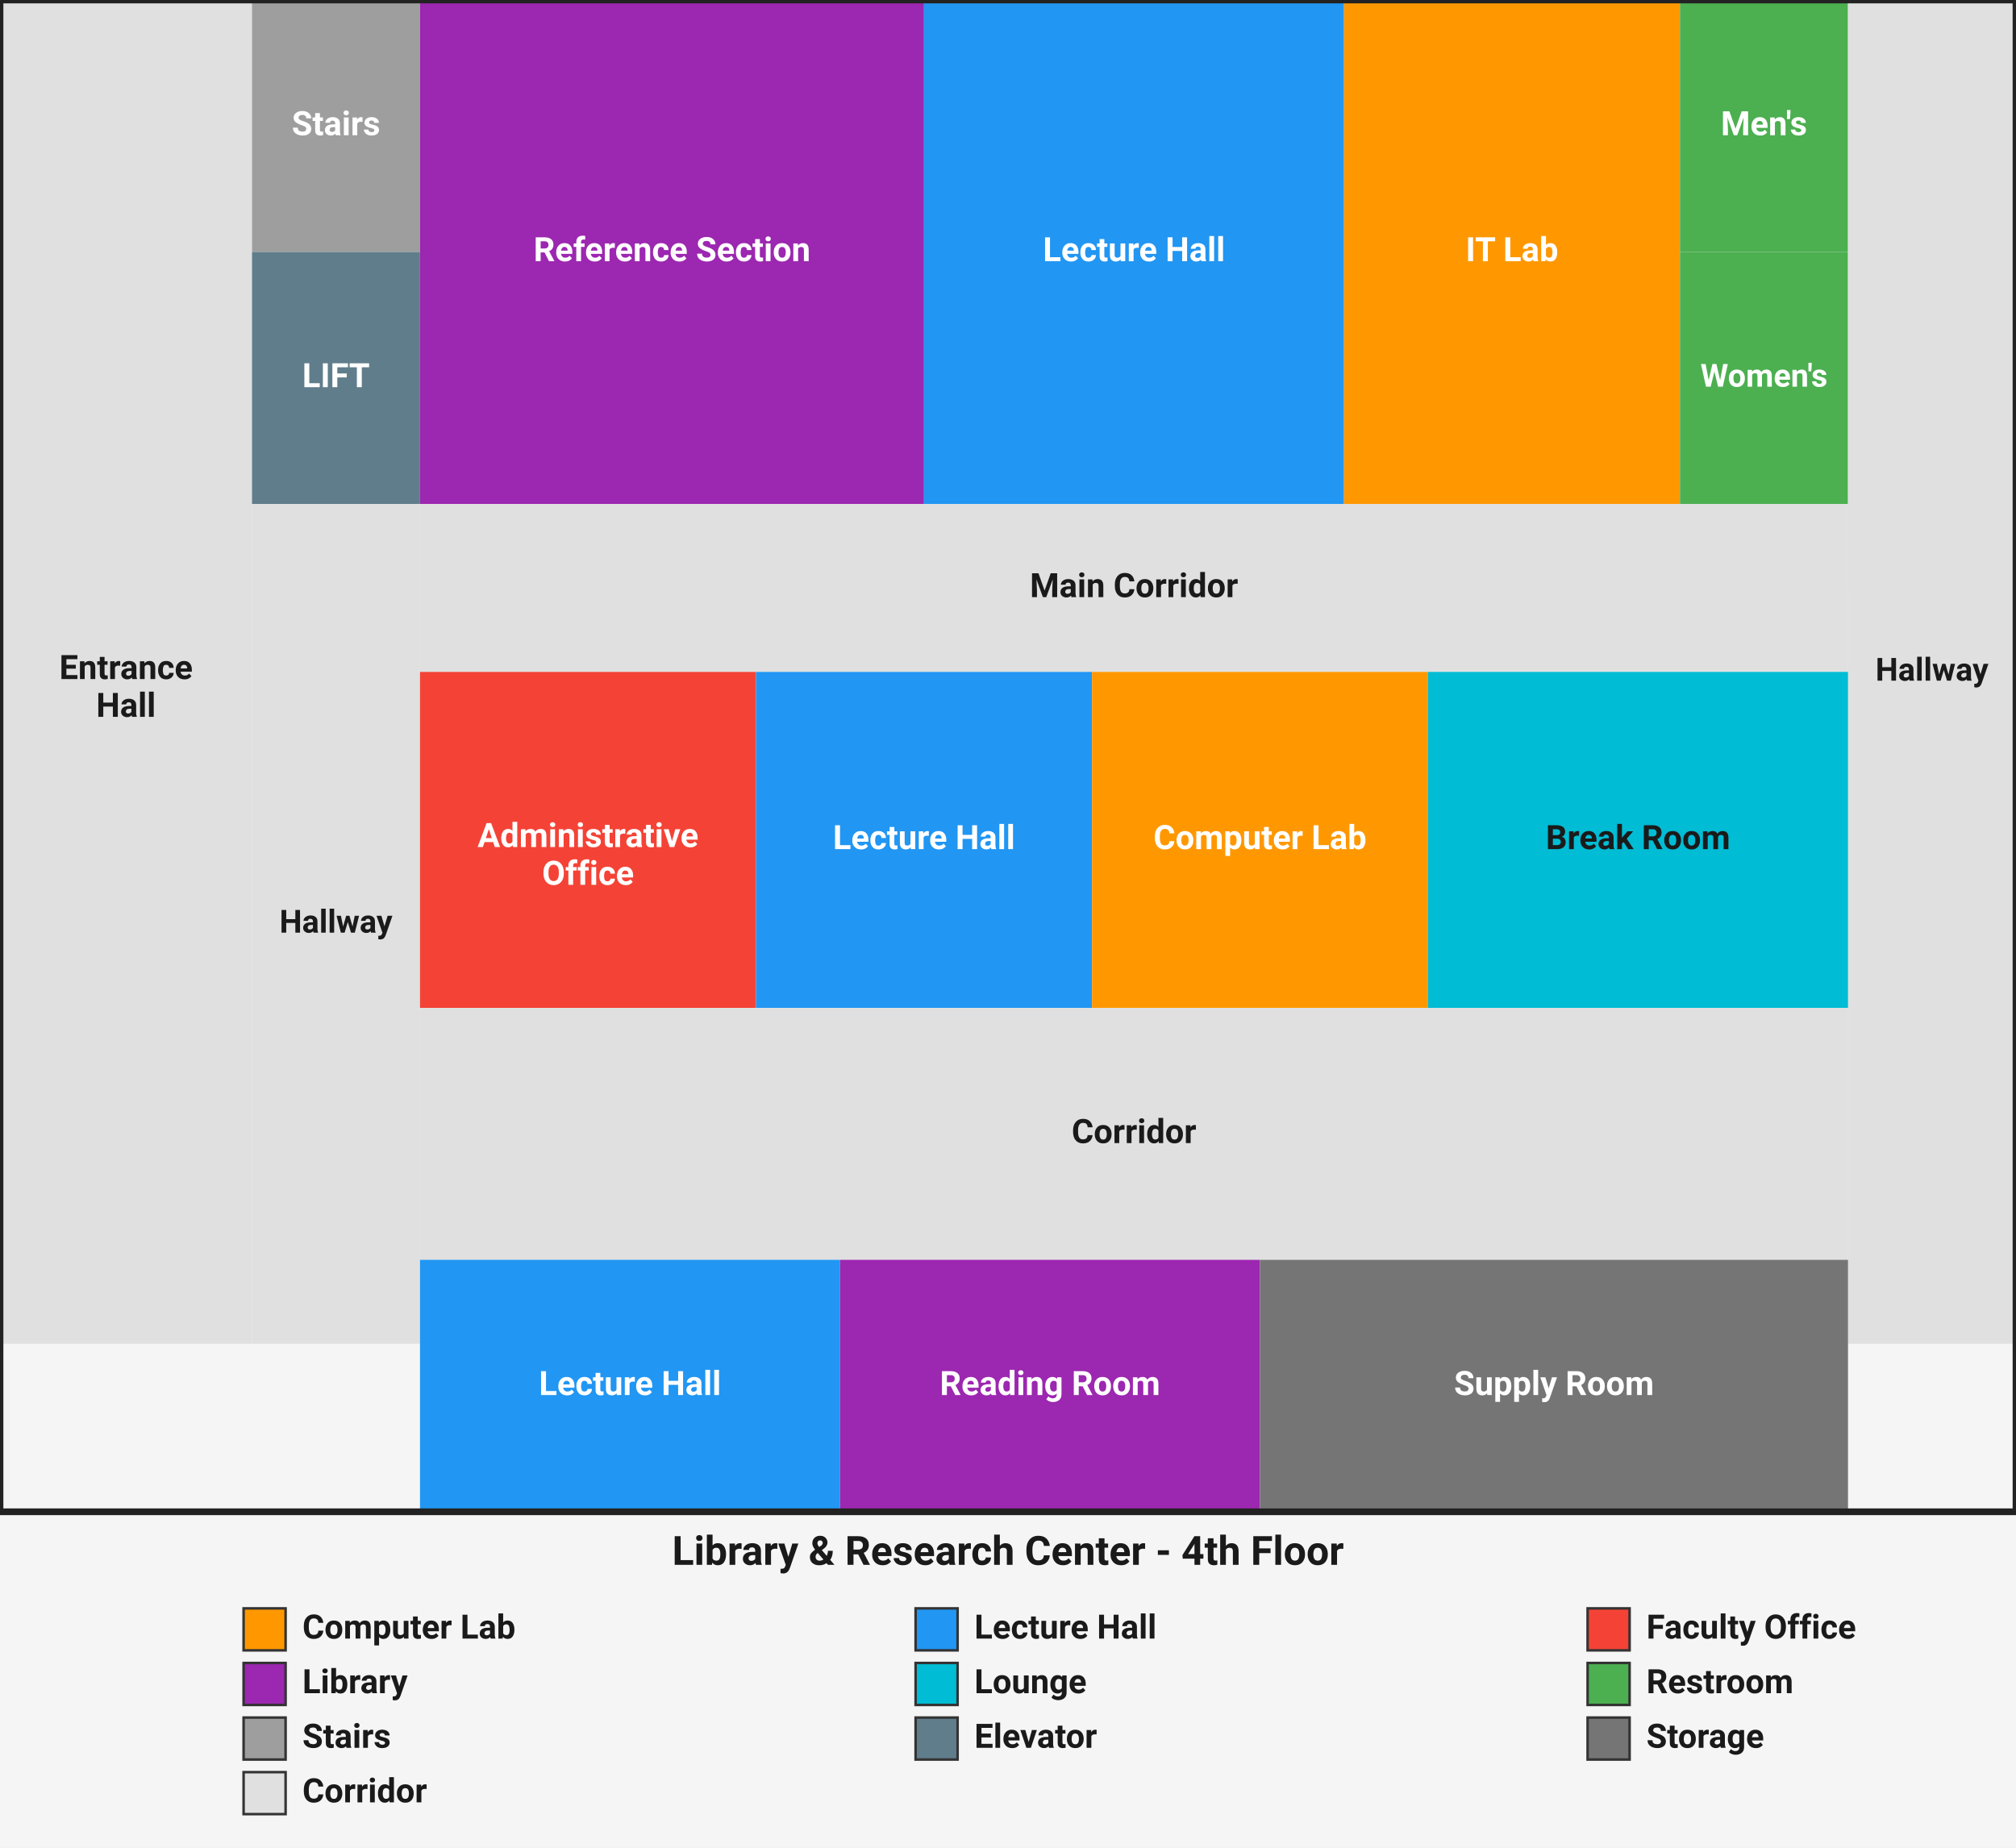
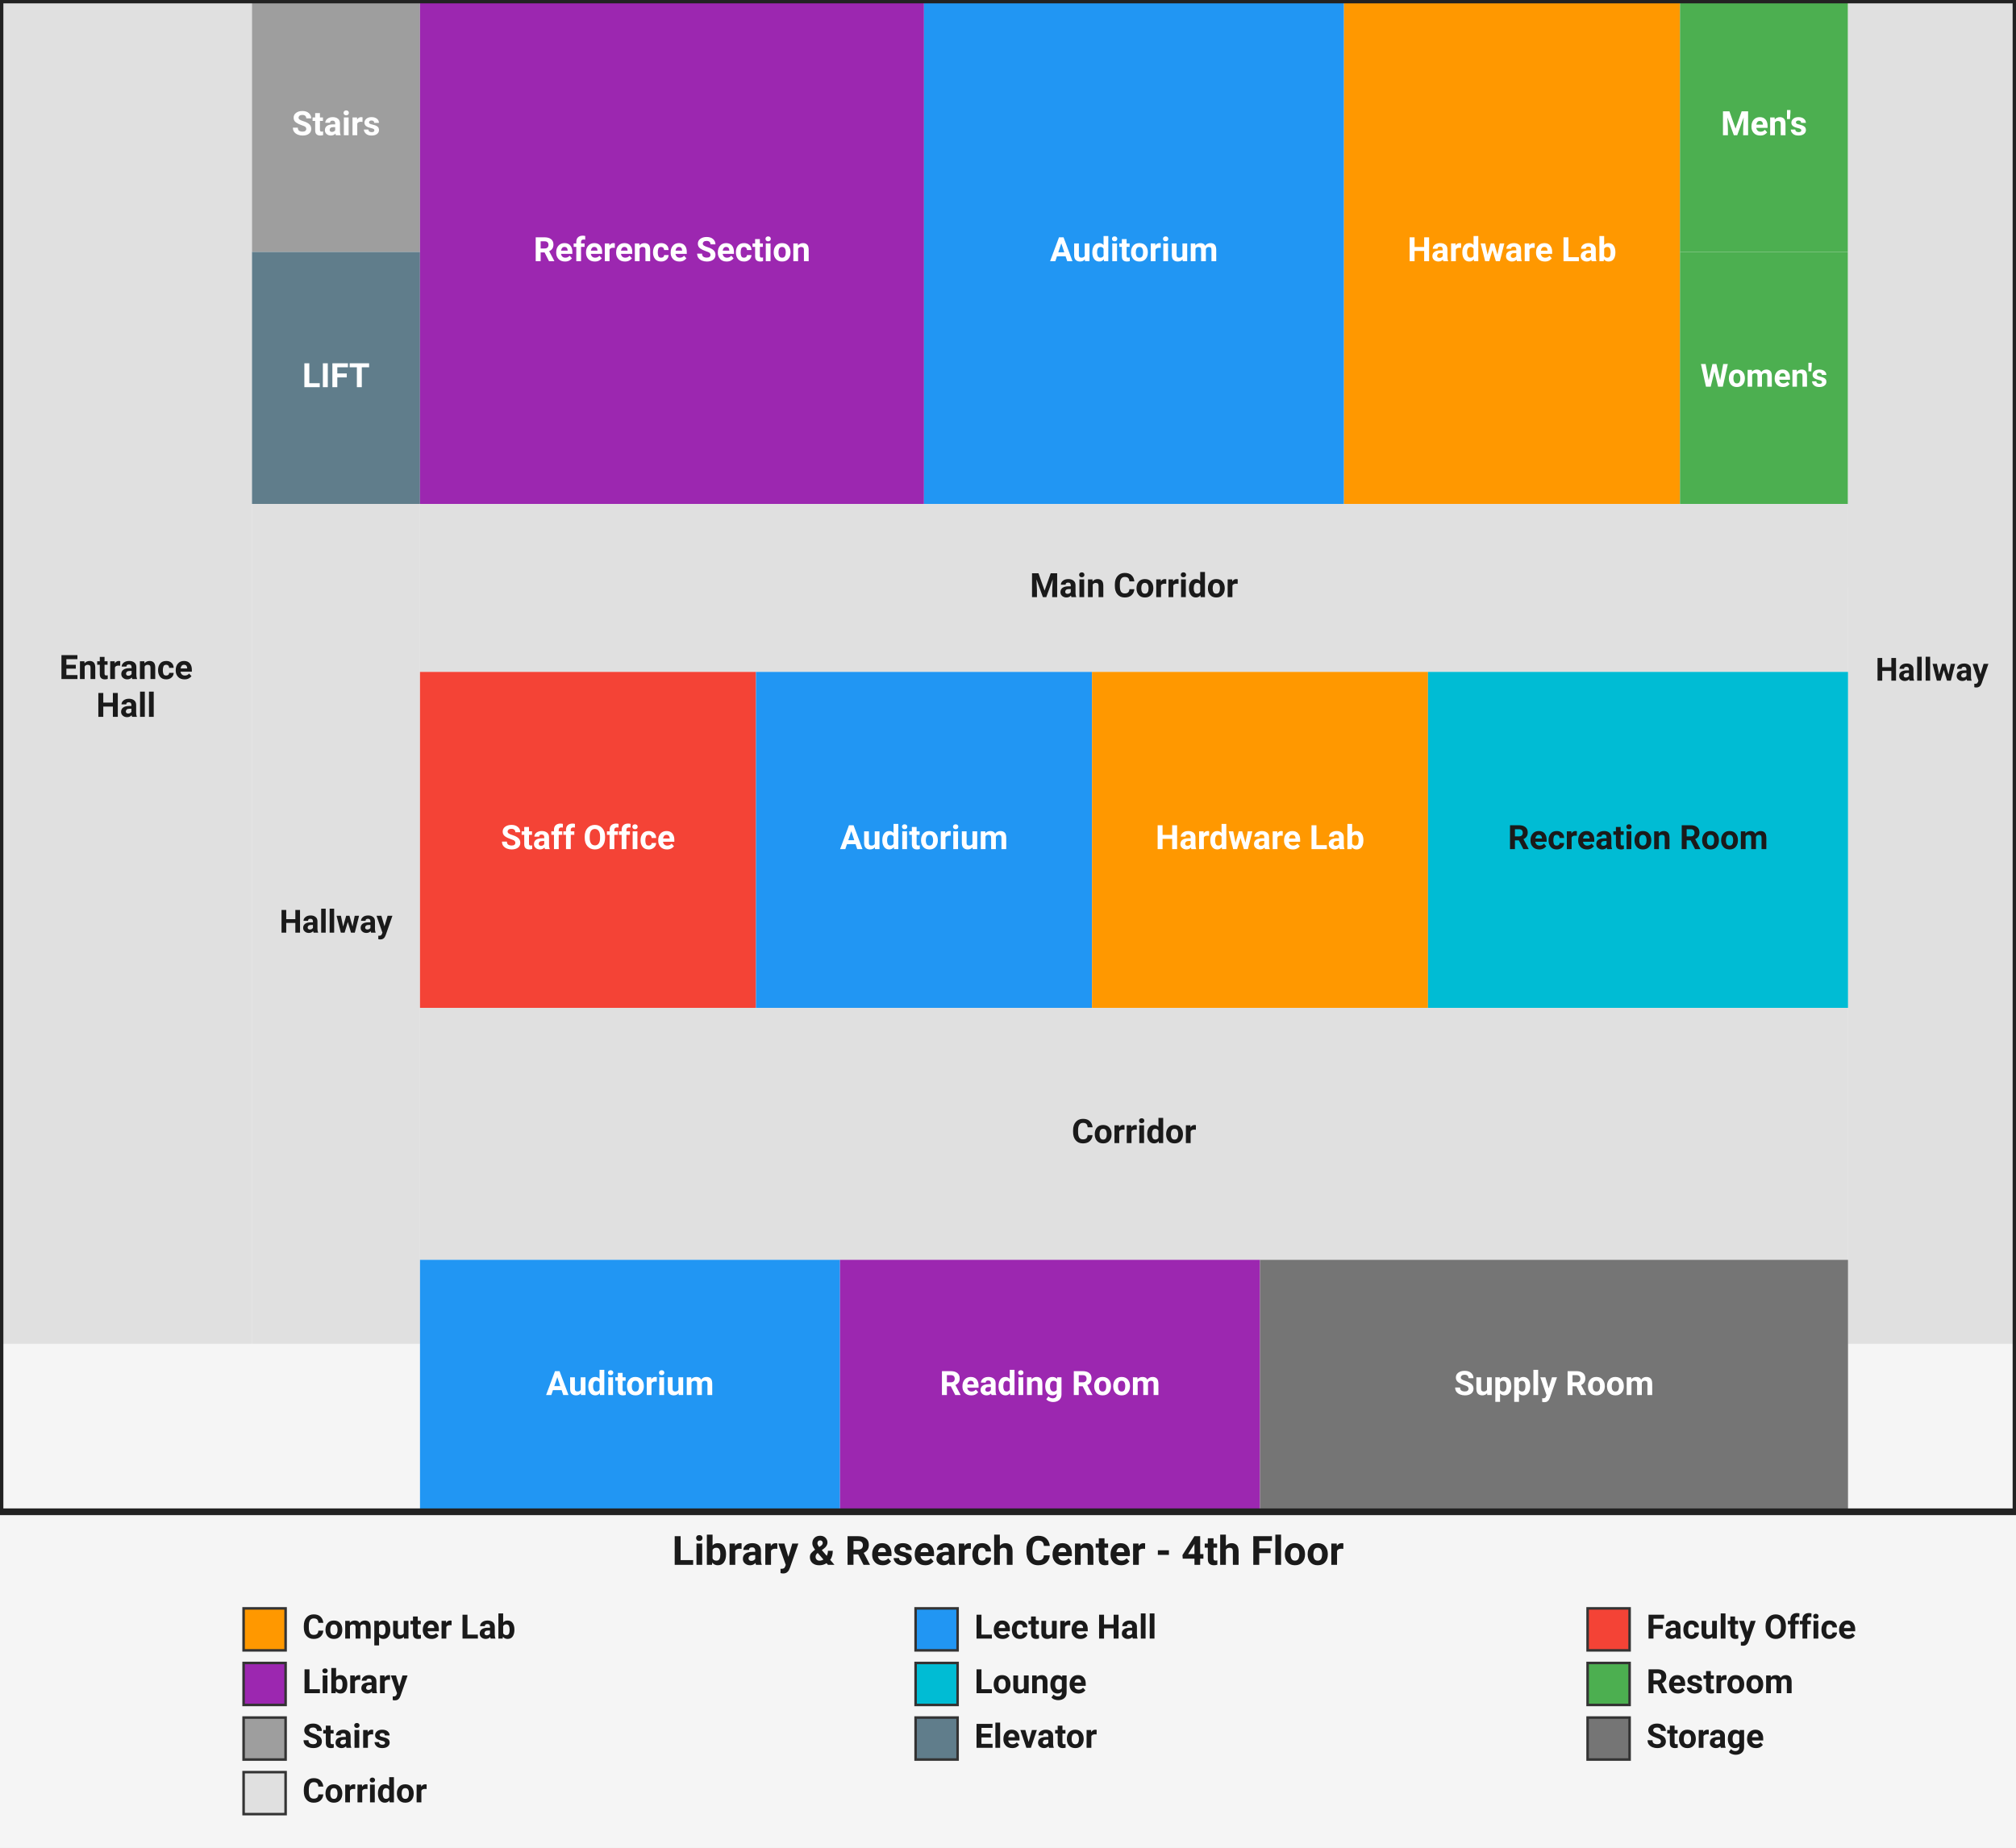
<svg xmlns="http://www.w3.org/2000/svg" viewBox="0 0 2400 2200" width="2400" height="2200" style="display:block; max-width:100%; height:auto;">
  <defs>
    <style>
      text { 
        -webkit-font-smoothing: antialiased;
        -moz-osx-font-smoothing: grayscale;
      }
    </style>
  </defs>
  <rect x="0" y="0" width="2400" height="2200" fill="#f5f5f5" />
  <rect x="0" y="0" width="300" height="1600" fill="#E0E0E0" stroke="none" />
  <g>
    <text x="150.0" y="797.5" font-family="Roboto,Segoe UI,Arial,sans-serif" font-size="40" font-weight="600" fill="#1a1a1a" text-anchor="middle" dominant-baseline="middle">
                  Entrance
                </text>
    <text x="150.0" y="842.5" font-family="Roboto,Segoe UI,Arial,sans-serif" font-size="40" font-weight="600" fill="#1a1a1a" text-anchor="middle" dominant-baseline="middle">
                  Hall
                </text>
  </g>
  <rect x="300" y="0" width="200" height="300" fill="#9E9E9E" stroke="none" />
  <text x="400.0" y="150.0" font-family="Roboto,Segoe UI,Arial,sans-serif" font-size="40" font-weight="600" fill="white" text-anchor="middle" dominant-baseline="middle">
              Stairs
            </text>
  <rect x="300" y="300" width="200" height="300" fill="#607D8B" stroke="none" />
  <text x="400.0" y="450.0" font-family="Roboto,Segoe UI,Arial,sans-serif" font-size="40" font-weight="600" fill="white" text-anchor="middle" dominant-baseline="middle">
              LIFT
            </text>
  <rect x="300" y="600" width="200" height="1000" fill="#E0E0E0" stroke="none" />
  <text x="400.0" y="1100.0" font-family="Roboto,Segoe UI,Arial,sans-serif" font-size="38" font-weight="600" fill="#1a1a1a" text-anchor="middle" dominant-baseline="middle">
              Hallway
            </text>
  <rect x="500" y="0" width="600" height="600" fill="#9C27B0" stroke="none" />
  <text x="800.0" y="300.0" font-family="Roboto,Segoe UI,Arial,sans-serif" font-size="40" font-weight="600" fill="white" text-anchor="middle" dominant-baseline="middle">
              Reference Section
            </text>
  <rect x="1100" y="0" width="500" height="600" fill="#2196F3" stroke="none" />
  <text x="1350.0" y="300.0" font-family="Roboto,Segoe UI,Arial,sans-serif" font-size="40" font-weight="600" fill="white" text-anchor="middle" dominant-baseline="middle">
-               Lecture Hall
+               Auditorium
            </text>
  <rect x="1600" y="0" width="400" height="600" fill="#FF9800" stroke="none" />
  <text x="1800.0" y="300.0" font-family="Roboto,Segoe UI,Arial,sans-serif" font-size="40" font-weight="600" fill="white" text-anchor="middle" dominant-baseline="middle">
-               IT Lab
+               Hardware Lab
            </text>
  <rect x="2000" y="0" width="200" height="300" fill="#4CAF50" stroke="none" />
  <text x="2100.0" y="150.0" font-family="Roboto,Segoe UI,Arial,sans-serif" font-size="40" font-weight="600" fill="white" text-anchor="middle" dominant-baseline="middle">
              Men's
            </text>
  <rect x="2000" y="300" width="200" height="300" fill="#4CAF50" stroke="none" />
  <text x="2100.0" y="450.0" font-family="Roboto,Segoe UI,Arial,sans-serif" font-size="38" font-weight="600" fill="white" text-anchor="middle" dominant-baseline="middle">
              Women's
            </text>
  <rect x="2000" y="600" width="200" height="100" fill="#E0E0E0" stroke="none" />
  <rect x="2200" y="0" width="200" height="1600" fill="#E0E0E0" stroke="none" />
  <text x="2300.0" y="800.0" font-family="Roboto,Segoe UI,Arial,sans-serif" font-size="38" font-weight="600" fill="#1a1a1a" text-anchor="middle" dominant-baseline="middle">
              Hallway
            </text>
  <rect x="500" y="600" width="1700" height="200" fill="#E0E0E0" stroke="none" />
  <text x="1350.0" y="700.0" font-family="Roboto,Segoe UI,Arial,sans-serif" font-size="40" font-weight="600" fill="#1a1a1a" text-anchor="middle" dominant-baseline="middle">
              Main Corridor
            </text>
  <rect x="500" y="800" width="400" height="400" fill="#F44336" stroke="none" />
-   <g>
-     <text x="700.0" y="997.5" font-family="Roboto,Segoe UI,Arial,sans-serif" font-size="40" font-weight="600" fill="white" text-anchor="middle" dominant-baseline="middle">
-                   Administrative
-                 </text>
-     <text x="700.0" y="1042.5" font-family="Roboto,Segoe UI,Arial,sans-serif" font-size="40" font-weight="600" fill="white" text-anchor="middle" dominant-baseline="middle">
-                   Office
-                 </text>
-   </g>
+   <text x="700.0" y="1000.0" font-family="Roboto,Segoe UI,Arial,sans-serif" font-size="40" font-weight="600" fill="white" text-anchor="middle" dominant-baseline="middle">
+               Staff Office
+             </text>
  <rect x="900" y="800" width="400" height="400" fill="#2196F3" stroke="none" />
  <text x="1100.0" y="1000.0" font-family="Roboto,Segoe UI,Arial,sans-serif" font-size="40" font-weight="600" fill="white" text-anchor="middle" dominant-baseline="middle">
-               Lecture Hall
+               Auditorium
            </text>
  <rect x="1300" y="800" width="400" height="400" fill="#FF9800" stroke="none" />
  <text x="1500.0" y="1000.0" font-family="Roboto,Segoe UI,Arial,sans-serif" font-size="40" font-weight="600" fill="white" text-anchor="middle" dominant-baseline="middle">
-               Computer Lab
+               Hardware Lab
            </text>
  <rect x="1700" y="800" width="500" height="400" fill="#00BCD4" stroke="none" />
  <text x="1950.0" y="1000.0" font-family="Roboto,Segoe UI,Arial,sans-serif" font-size="40" font-weight="600" fill="#1a1a1a" text-anchor="middle" dominant-baseline="middle">
-               Break Room
+               Recreation Room
            </text>
  <rect x="500" y="1200" width="1700" height="300" fill="#E0E0E0" stroke="none" />
  <text x="1350.0" y="1350.0" font-family="Roboto,Segoe UI,Arial,sans-serif" font-size="40" font-weight="600" fill="#1a1a1a" text-anchor="middle" dominant-baseline="middle">
              Corridor
            </text>
  <rect x="500" y="1500" width="500" height="300" fill="#2196F3" stroke="none" />
  <text x="750.0" y="1650.0" font-family="Roboto,Segoe UI,Arial,sans-serif" font-size="40" font-weight="600" fill="white" text-anchor="middle" dominant-baseline="middle">
-               Lecture Hall
+               Auditorium
            </text>
  <rect x="1000" y="1500" width="500" height="300" fill="#9C27B0" stroke="none" />
  <text x="1250.0" y="1650.0" font-family="Roboto,Segoe UI,Arial,sans-serif" font-size="40" font-weight="600" fill="white" text-anchor="middle" dominant-baseline="middle">
              Reading Room
            </text>
  <rect x="1500" y="1500" width="700" height="300" fill="#757575" stroke="none" />
  <text x="1850.0" y="1650.0" font-family="Roboto,Segoe UI,Arial,sans-serif" font-size="40" font-weight="600" fill="white" text-anchor="middle" dominant-baseline="middle">
              Supply Room
            </text>
  <rect x="0" y="0" width="2400" height="1800" fill="none" stroke="#222" stroke-width="8" />
  <text x="1200.0" y="1850" font-family="Roboto,Segoe UI,Arial,sans-serif" font-size="48" font-weight="700" fill="#1a1a1a" text-anchor="middle" dominant-baseline="middle">
          Library &amp; Research Center - 4th Floor
        </text>
  <rect x="290.0" y="1915.0" width="50" height="50" fill="#FF9800" stroke="#333" stroke-width="3" />
  <text x="360.0" y="1940" font-family="Roboto,Segoe UI,Arial,sans-serif" font-size="40" font-weight="700" fill="#1a1a1a" text-anchor="start" dominant-baseline="middle">
          Computer Lab
        </text>
  <rect x="1090.0" y="1915.0" width="50" height="50" fill="#2196F3" stroke="#333" stroke-width="3" />
  <text x="1160.0" y="1940" font-family="Roboto,Segoe UI,Arial,sans-serif" font-size="40" font-weight="700" fill="#1a1a1a" text-anchor="start" dominant-baseline="middle">
          Lecture Hall
        </text>
  <rect x="1890.0" y="1915.0" width="50" height="50" fill="#F44336" stroke="#333" stroke-width="3" />
  <text x="1960.0" y="1940" font-family="Roboto,Segoe UI,Arial,sans-serif" font-size="40" font-weight="700" fill="#1a1a1a" text-anchor="start" dominant-baseline="middle">
          Faculty Office
        </text>
  <rect x="290.0" y="1980.0" width="50" height="50" fill="#9C27B0" stroke="#333" stroke-width="3" />
  <text x="360.0" y="2005" font-family="Roboto,Segoe UI,Arial,sans-serif" font-size="40" font-weight="700" fill="#1a1a1a" text-anchor="start" dominant-baseline="middle">
          Library
        </text>
  <rect x="1090.0" y="1980.0" width="50" height="50" fill="#00BCD4" stroke="#333" stroke-width="3" />
  <text x="1160.0" y="2005" font-family="Roboto,Segoe UI,Arial,sans-serif" font-size="40" font-weight="700" fill="#1a1a1a" text-anchor="start" dominant-baseline="middle">
          Lounge
        </text>
  <rect x="1890.0" y="1980.0" width="50" height="50" fill="#4CAF50" stroke="#333" stroke-width="3" />
  <text x="1960.0" y="2005" font-family="Roboto,Segoe UI,Arial,sans-serif" font-size="40" font-weight="700" fill="#1a1a1a" text-anchor="start" dominant-baseline="middle">
          Restroom
        </text>
  <rect x="290.0" y="2045.0" width="50" height="50" fill="#9E9E9E" stroke="#333" stroke-width="3" />
  <text x="360.0" y="2070" font-family="Roboto,Segoe UI,Arial,sans-serif" font-size="40" font-weight="700" fill="#1a1a1a" text-anchor="start" dominant-baseline="middle">
          Stairs
        </text>
  <rect x="1090.0" y="2045.0" width="50" height="50" fill="#607D8B" stroke="#333" stroke-width="3" />
  <text x="1160.0" y="2070" font-family="Roboto,Segoe UI,Arial,sans-serif" font-size="40" font-weight="700" fill="#1a1a1a" text-anchor="start" dominant-baseline="middle">
          Elevator
        </text>
  <rect x="1890.0" y="2045.0" width="50" height="50" fill="#757575" stroke="#333" stroke-width="3" />
  <text x="1960.0" y="2070" font-family="Roboto,Segoe UI,Arial,sans-serif" font-size="40" font-weight="700" fill="#1a1a1a" text-anchor="start" dominant-baseline="middle">
          Storage
        </text>
  <rect x="290.0" y="2110.0" width="50" height="50" fill="#E0E0E0" stroke="#333" stroke-width="3" />
  <text x="360.0" y="2135" font-family="Roboto,Segoe UI,Arial,sans-serif" font-size="40" font-weight="700" fill="#1a1a1a" text-anchor="start" dominant-baseline="middle">
          Corridor
        </text>
</svg>
